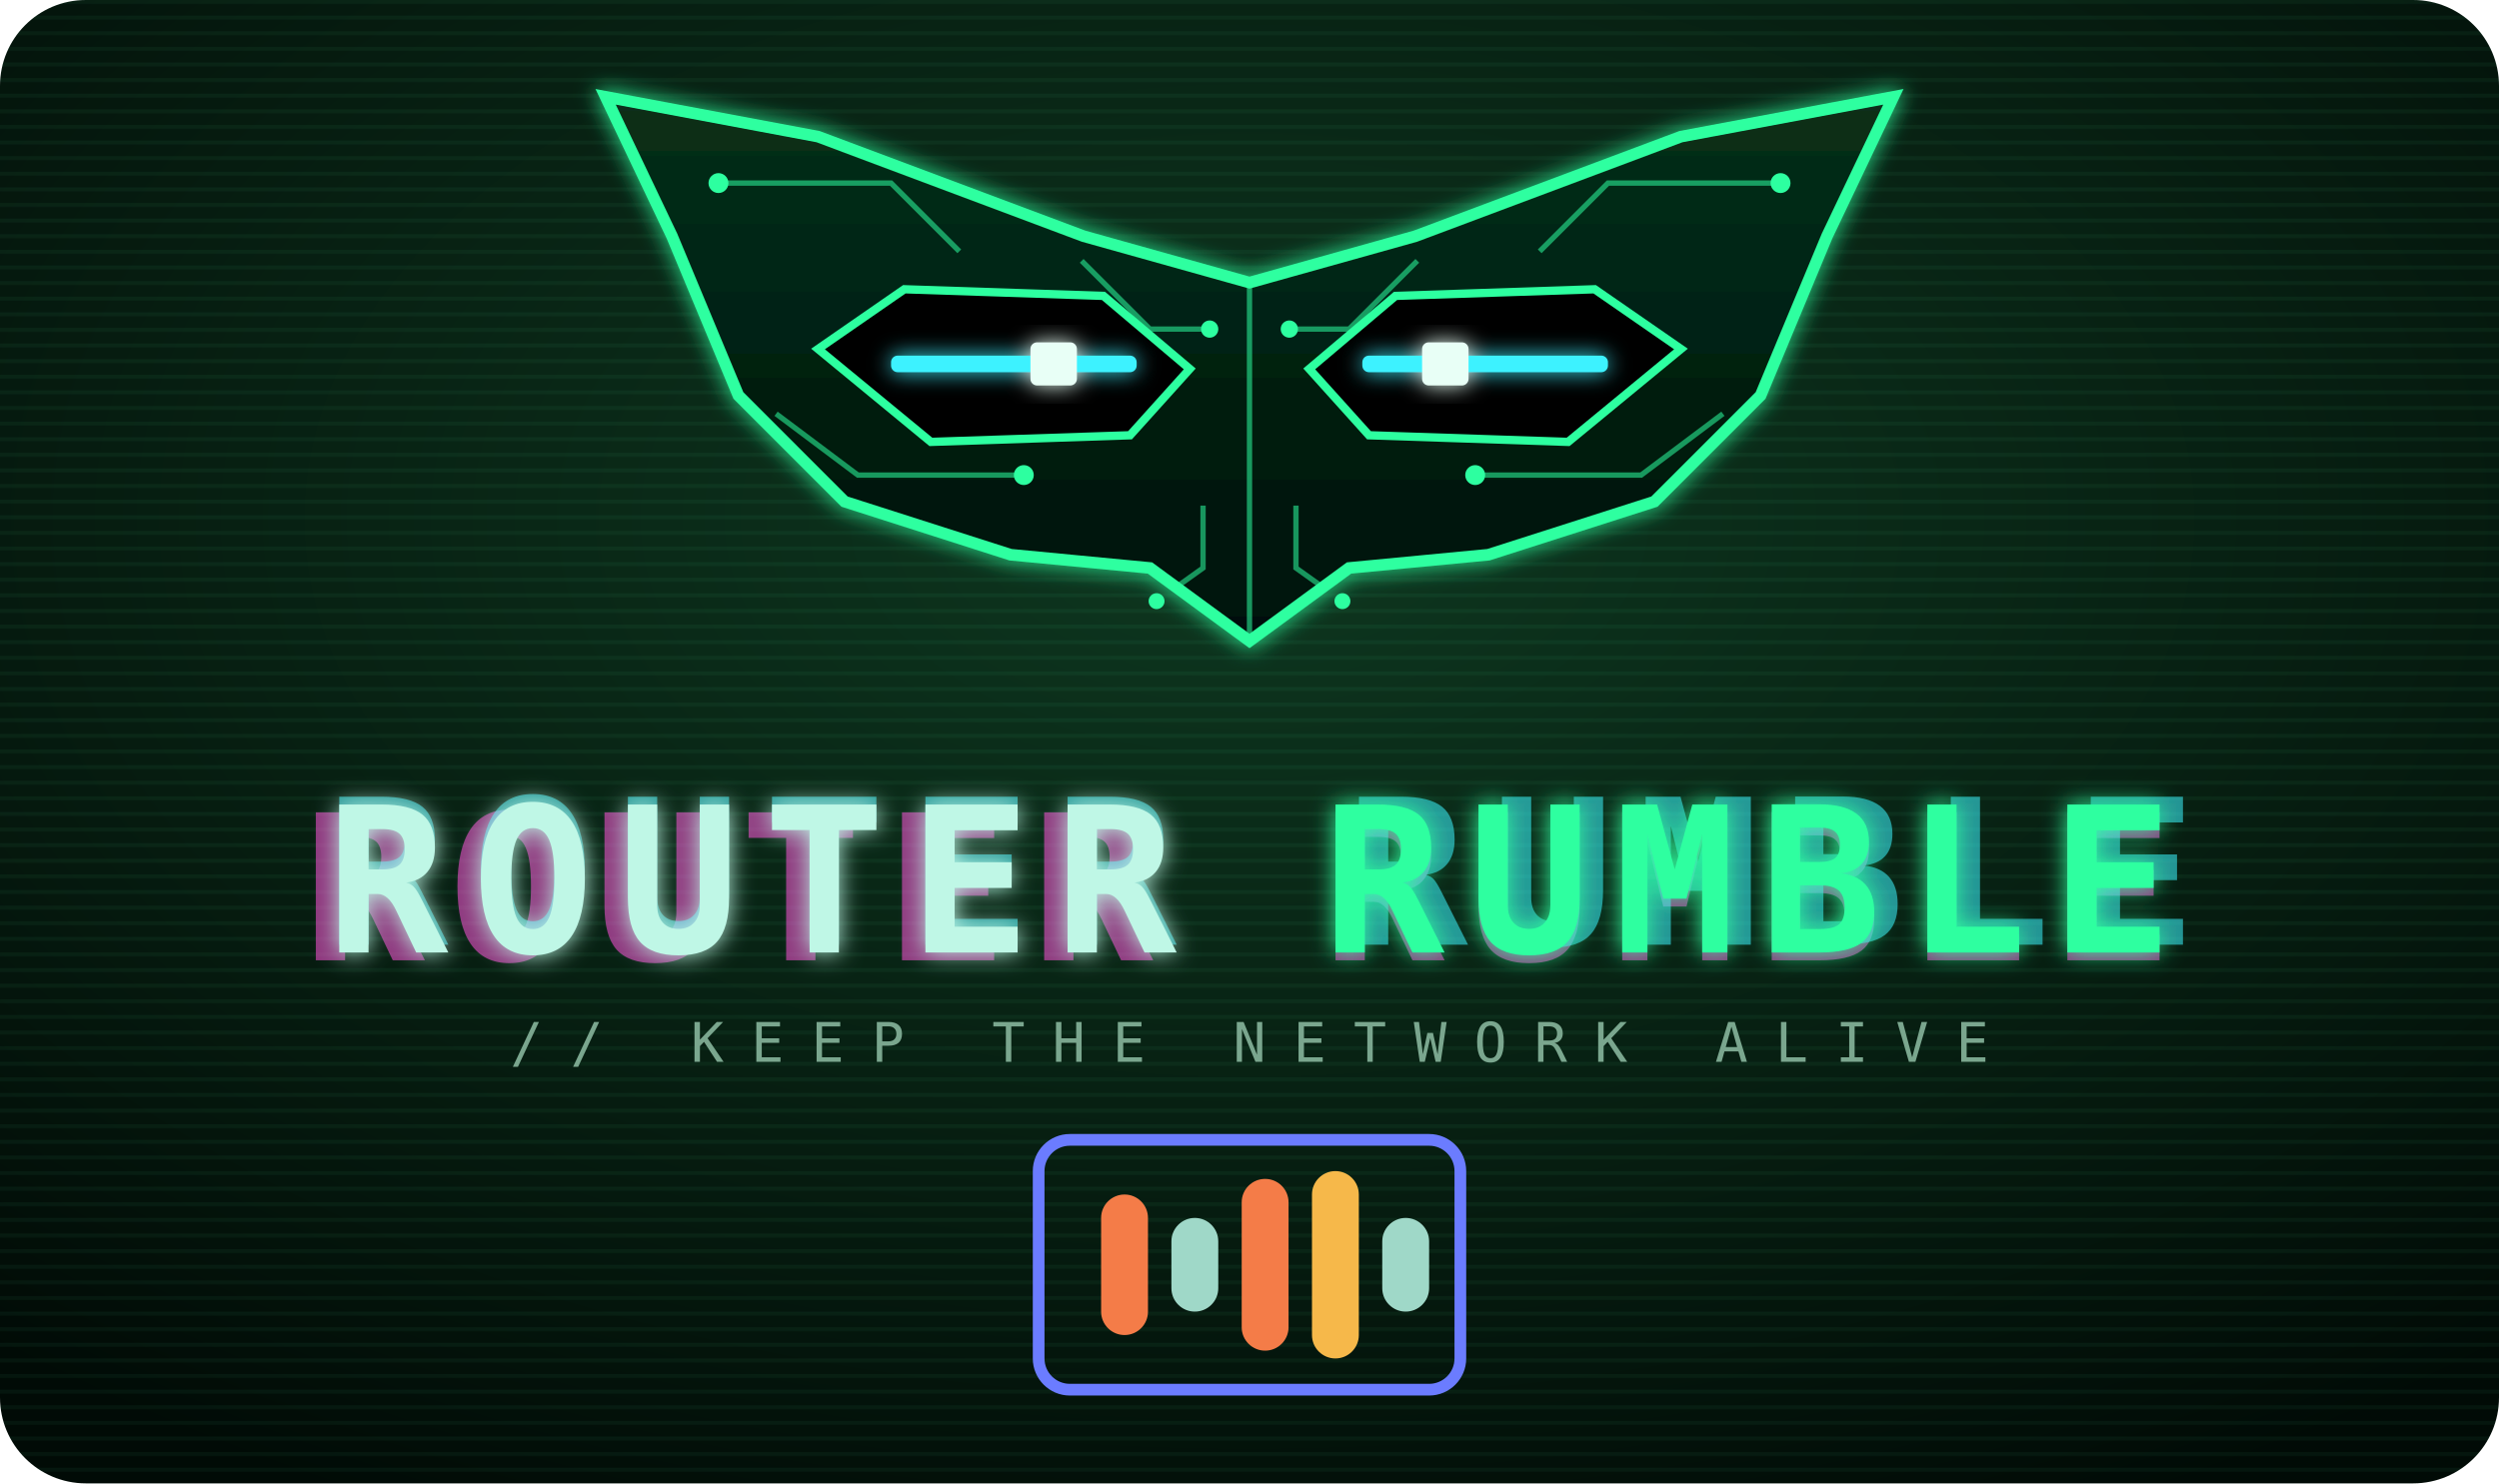
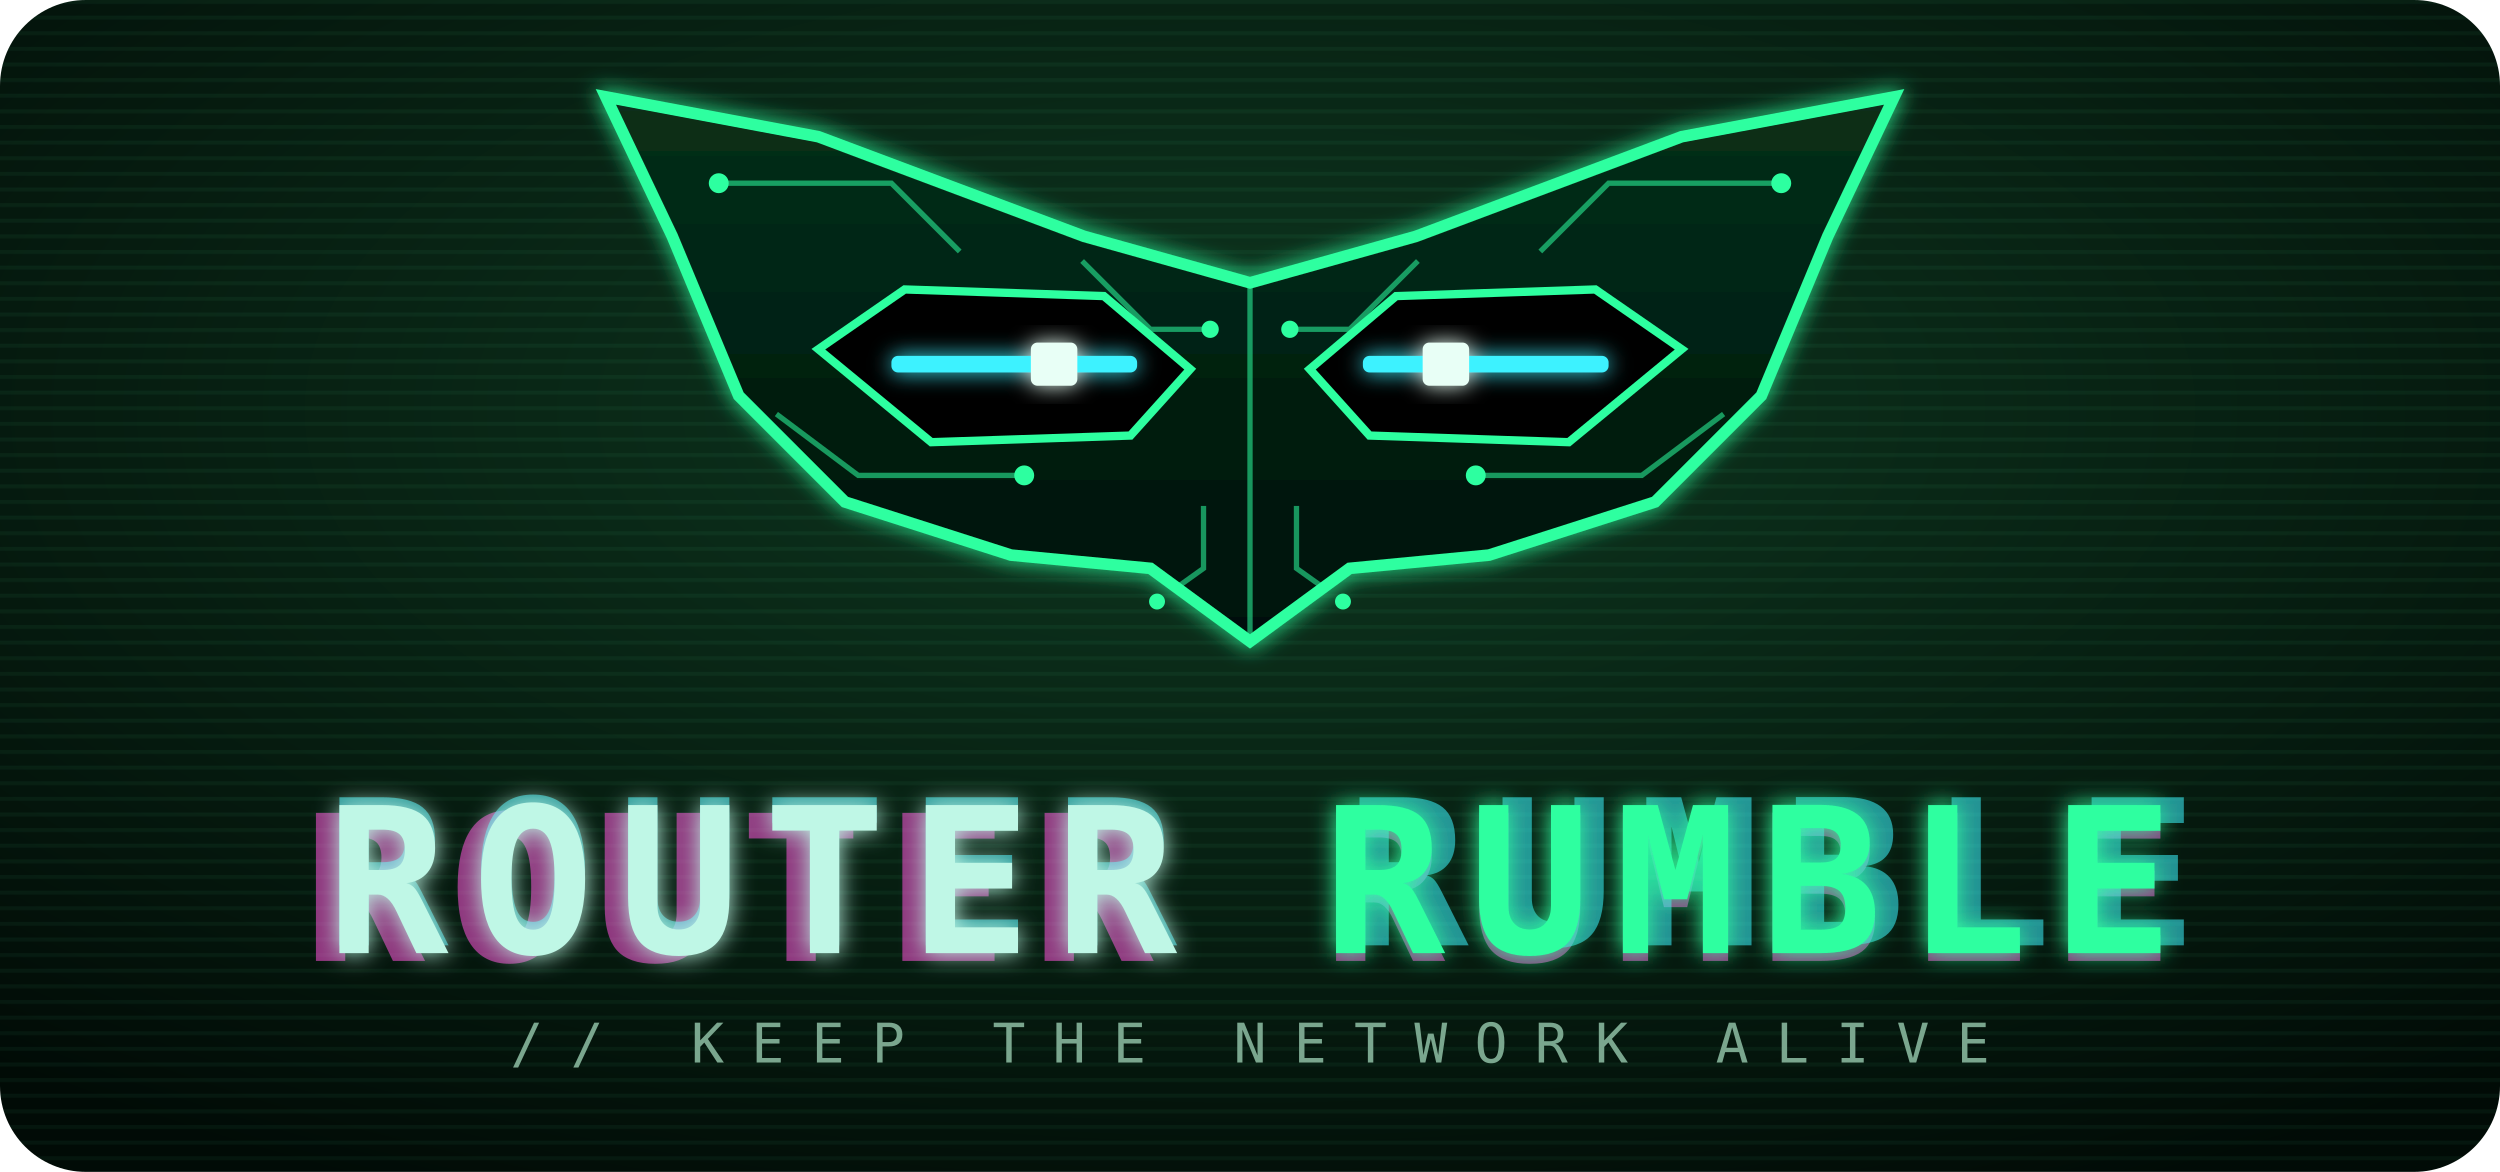
- <svg xmlns="http://www.w3.org/2000/svg" viewBox="0 0 640 380" role="img" aria-label="Router Rumble">
+ <svg xmlns="http://www.w3.org/2000/svg" viewBox="0 0 640 300" role="img" aria-label="Router Rumble">
  <defs>
    <filter id="glow" x="-20%" y="-40%" width="140%" height="180%">
      <feGaussianBlur stdDeviation="3" result="blur" />
      <feMerge>
        <feMergeNode in="blur" />
        <feMergeNode in="SourceGraphic" />
      </feMerge>
    </filter>
    <radialGradient id="bg" cx=".5" cy=".35" r=".75">
      <stop offset="0" stop-color="#0e3820" />
      <stop offset="1" stop-color="#010b06" />
    </radialGradient>
    <pattern id="scan" width="4" height="4" patternUnits="userSpaceOnUse">
      <rect width="4" height="1" fill="#5dffa0" fill-opacity=".05" />
    </pattern>
  </defs>
-   <rect width="640" height="380" rx="22" fill="url(#bg)" />
-   <rect width="640" height="380" rx="22" fill="url(#scan)" />
+   <rect width="640" height="300" rx="22" fill="url(#bg)" />
+   <rect width="640" height="300" rx="22" fill="url(#scan)" />
  <g transform="translate(150 18) scale(0.850)">
    <defs>
      <filter id="m-glow" x="-20%" y="-40%" width="140%" height="180%">
        <feGaussianBlur stdDeviation="3.2" result="blur" />
        <feMerge>
          <feMergeNode in="blur" />
          <feMergeNode in="SourceGraphic" />
        </feMerge>
      </filter>
      <linearGradient id="m-face" x1="0" y1="0" x2="0" y2="1">
        <stop offset="0" stop-color="#07301a" />
        <stop offset="1" stop-color="#021008" />
      </linearGradient>
      <clipPath id="m-band">
        <path d="M6 8 L70 20 L150 50 L200 64 L250 50 L330 20 L394 8 L374 50 L354 98 L322 130 L272 146 L230 150 L200 172 L170 150 L128 146 L78 130 L46 98 L26 50 Z" />
      </clipPath>
    </defs>
    <path d="M6 8 L70 20 L150 50 L200 64 L250 50 L330 20 L394 8 L374 50 L354 98 L322 130 L272 146 L230 150 L200 172 L170 150 L128 146 L78 130 L46 98 L26 50 Z" fill="url(#m-face)" stroke="#2dffa0" stroke-width="3.5" stroke-linejoin="miter" filter="url(#m-glow)" />
    <g clip-path="url(#m-band)" fill="none" stroke="#2dffa0" stroke-width="1.6" stroke-opacity=".55" stroke-linecap="square">
      <path d="M200 64 V172" />
      <path d="M40 34 H92 L112 54" />
      <path d="M360 34 H308 L288 54" />
      <path d="M58 104 L82 122 H132" />
      <path d="M342 104 L318 122 H268" />
      <path d="M186 132 V150 L172 160" />
      <path d="M214 132 V150 L228 160" />
      <path d="M150 58 L170 78 H188" />
      <path d="M250 58 L230 78 H212" />
    </g>
    <g fill="#2dffa0">
      <circle cx="40" cy="34" r="3" />
      <circle cx="360" cy="34" r="3" />
      <circle cx="132" cy="122" r="3" />
      <circle cx="268" cy="122" r="3" />
      <circle cx="188" cy="78" r="2.6" />
      <circle cx="212" cy="78" r="2.6" />
      <circle cx="172" cy="160" r="2.4" />
      <circle cx="228" cy="160" r="2.4" />
    </g>
    <g>
      <path d="M70 84 L96 66 L156 68 L182 90 L164 110 L104 112 Z" fill="#000" stroke="#2dffa0" stroke-width="2.5" />
      <path d="M330 84 L304 66 L244 68 L218 90 L236 110 L296 112 Z" fill="#000" stroke="#2dffa0" stroke-width="2.5" />
      <g filter="url(#m-glow)">
        <rect x="92" y="86" width="74" height="5" rx="2" fill="#3df2ff" />
        <rect x="234" y="86" width="74" height="5" rx="2" fill="#3df2ff" />
        <rect x="134" y="82" width="14" height="13" rx="2" fill="#e8fff6" />
        <rect x="252" y="82" width="14" height="13" rx="2" fill="#e8fff6" />
      </g>
    </g>
  </g>
  <g font-family="'JetBrains Mono','Cascadia Mono',Consolas,monospace" font-weight="800" font-size="52" letter-spacing="6" text-anchor="middle">
    <text x="317" y="246" fill="#ff4fd8" fill-opacity=".55">ROUTER RUMBLE</text>
    <text x="323" y="242" fill="#3df2ff" fill-opacity=".55">ROUTER RUMBLE</text>
    <text x="320" y="244" fill="#bff7e6" filter="url(#glow)">ROUTER <tspan fill="#2dffa0">RUMBLE</tspan>
    </text>
  </g>
  <text x="320" y="272" fill="#7aa68e" font-family="'JetBrains Mono',Consolas,monospace" font-size="14" letter-spacing="7" text-anchor="middle">// KEEP THE NETWORK ALIVE</text>
-   <rect x="266" y="292" width="108" height="64" rx="8" fill="none" stroke="#6b7cff" stroke-width="3" />
-   <g>
-     <rect x="282" y="306" width="12" height="36" rx="6" fill="#f47c48" />
-     <rect x="300" y="312" width="12" height="24" rx="6" fill="#9fd8c8" />
-     <rect x="318" y="302" width="12" height="44" rx="6" fill="#f47c48" />
-     <rect x="336" y="300" width="12" height="48" rx="6" fill="#f6b84a" />
-     <rect x="354" y="312" width="12" height="24" rx="6" fill="#9fd8c8" />
-   </g>
</svg>
